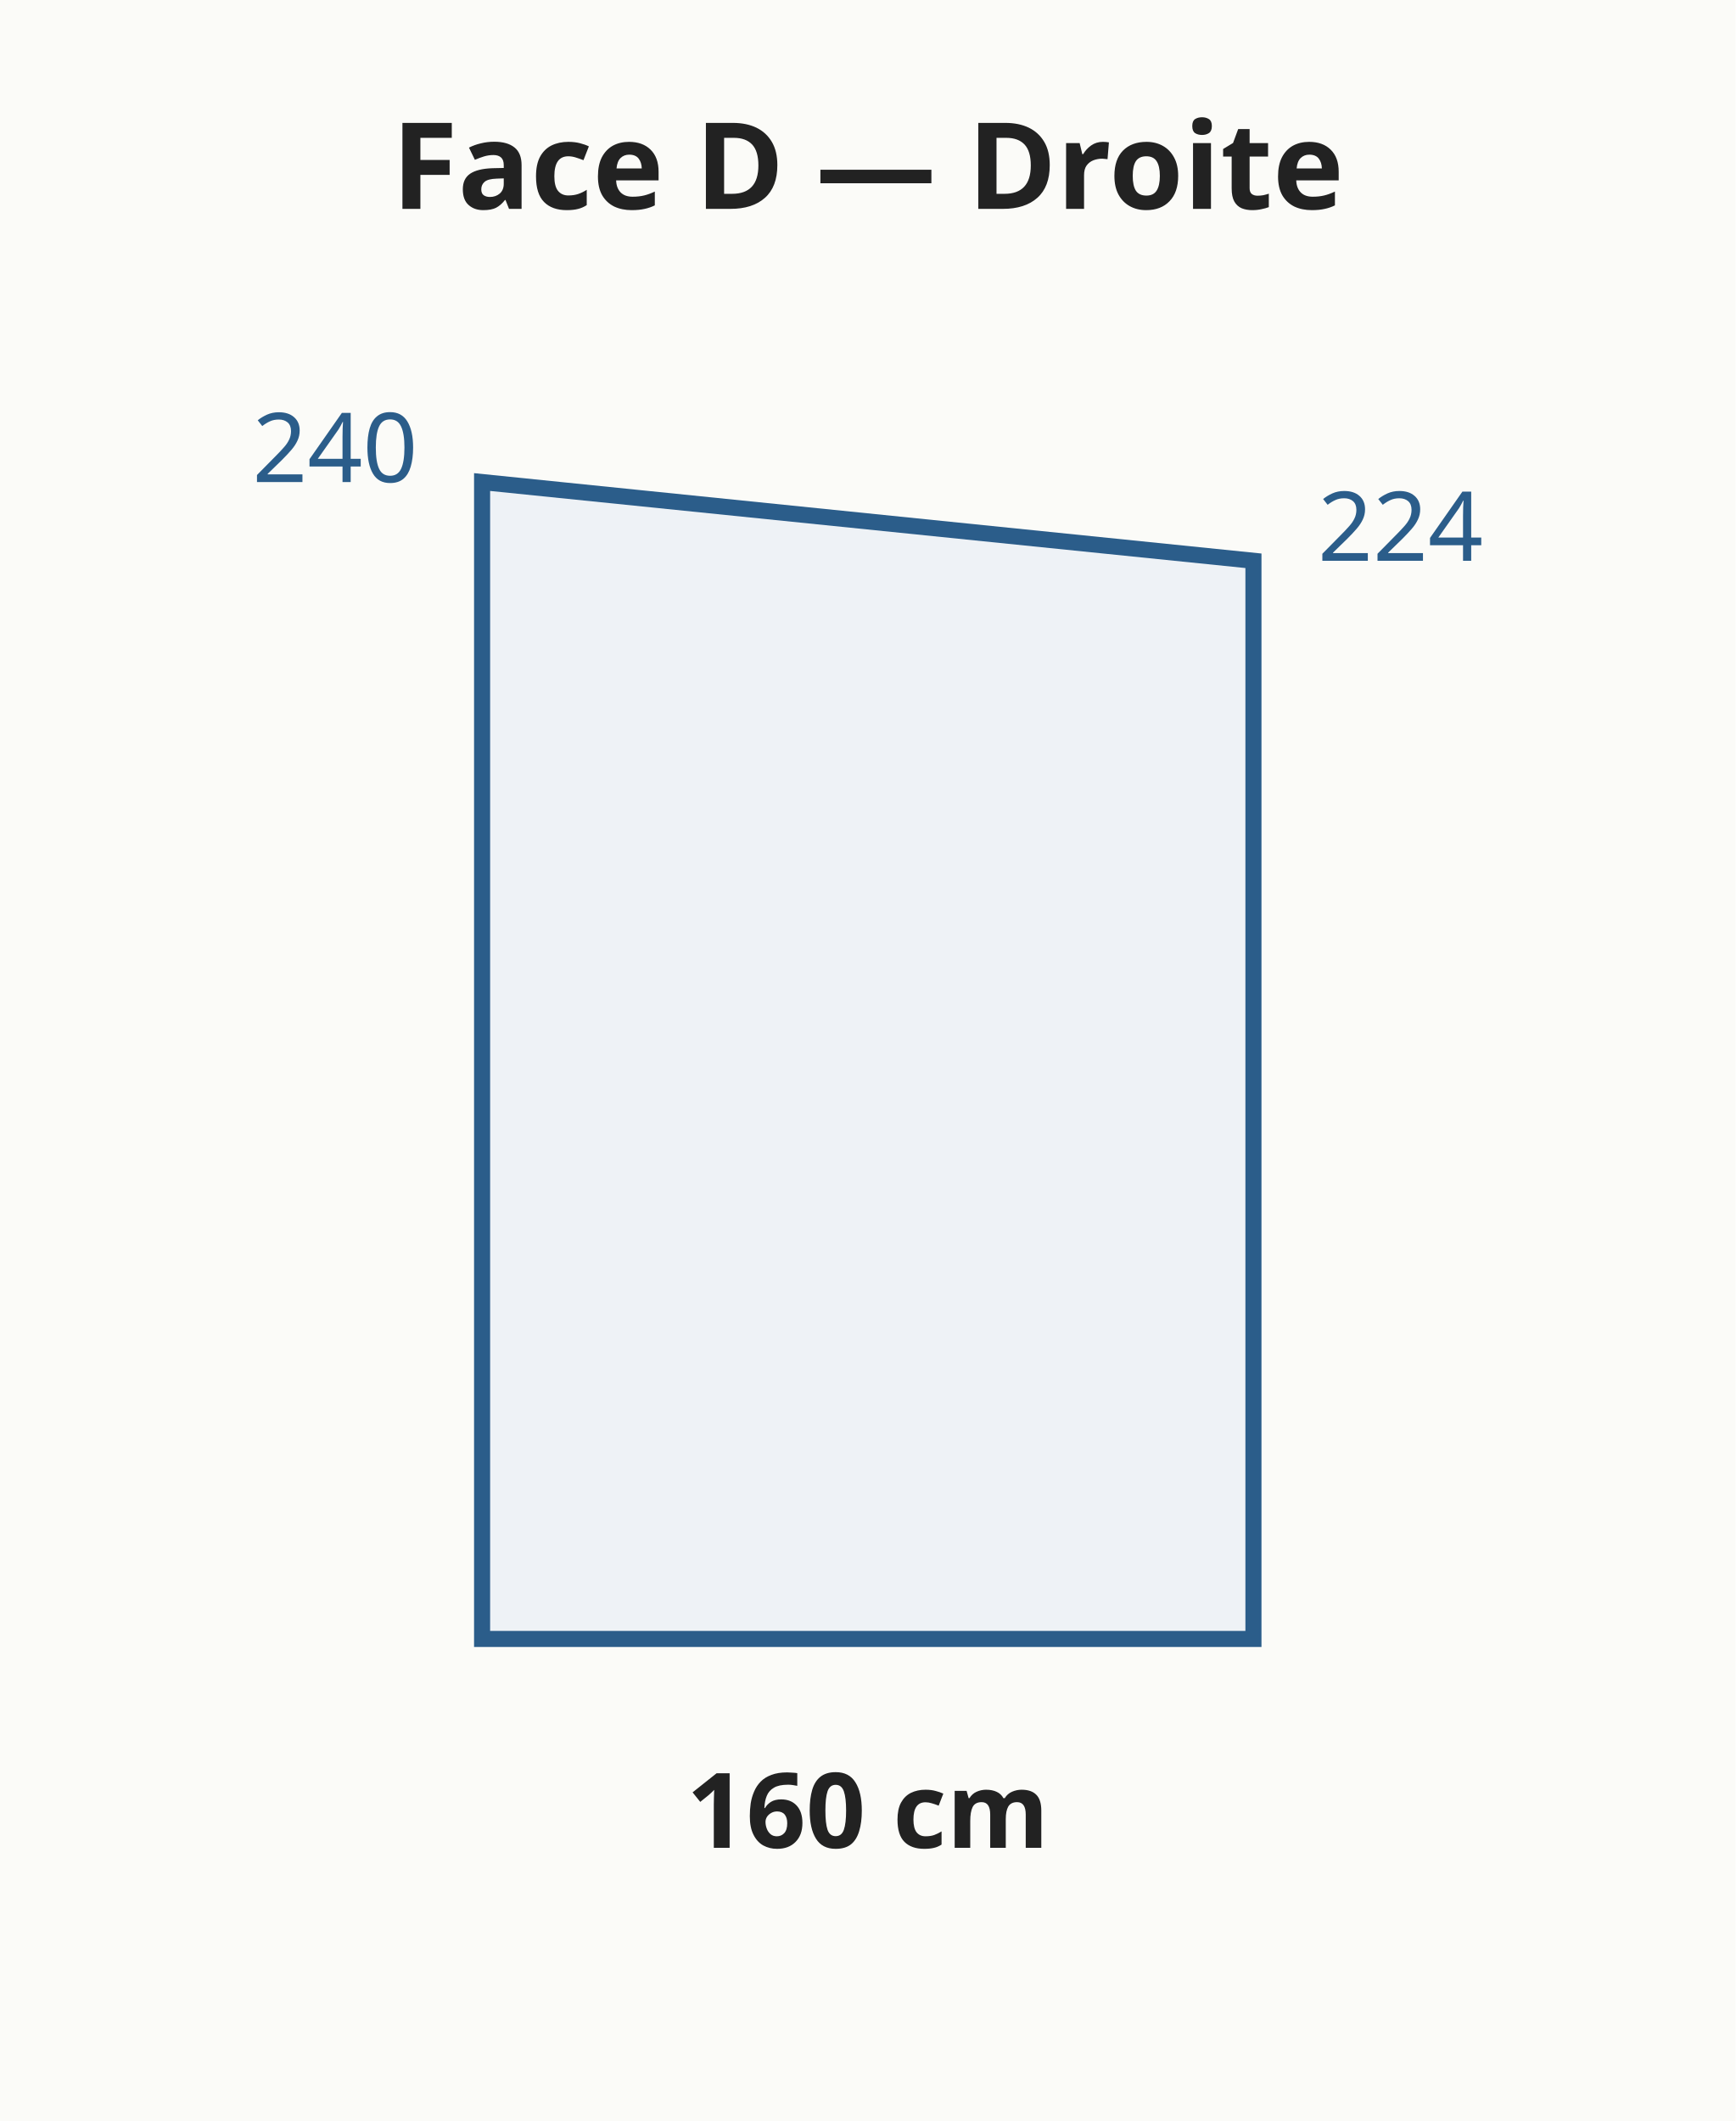
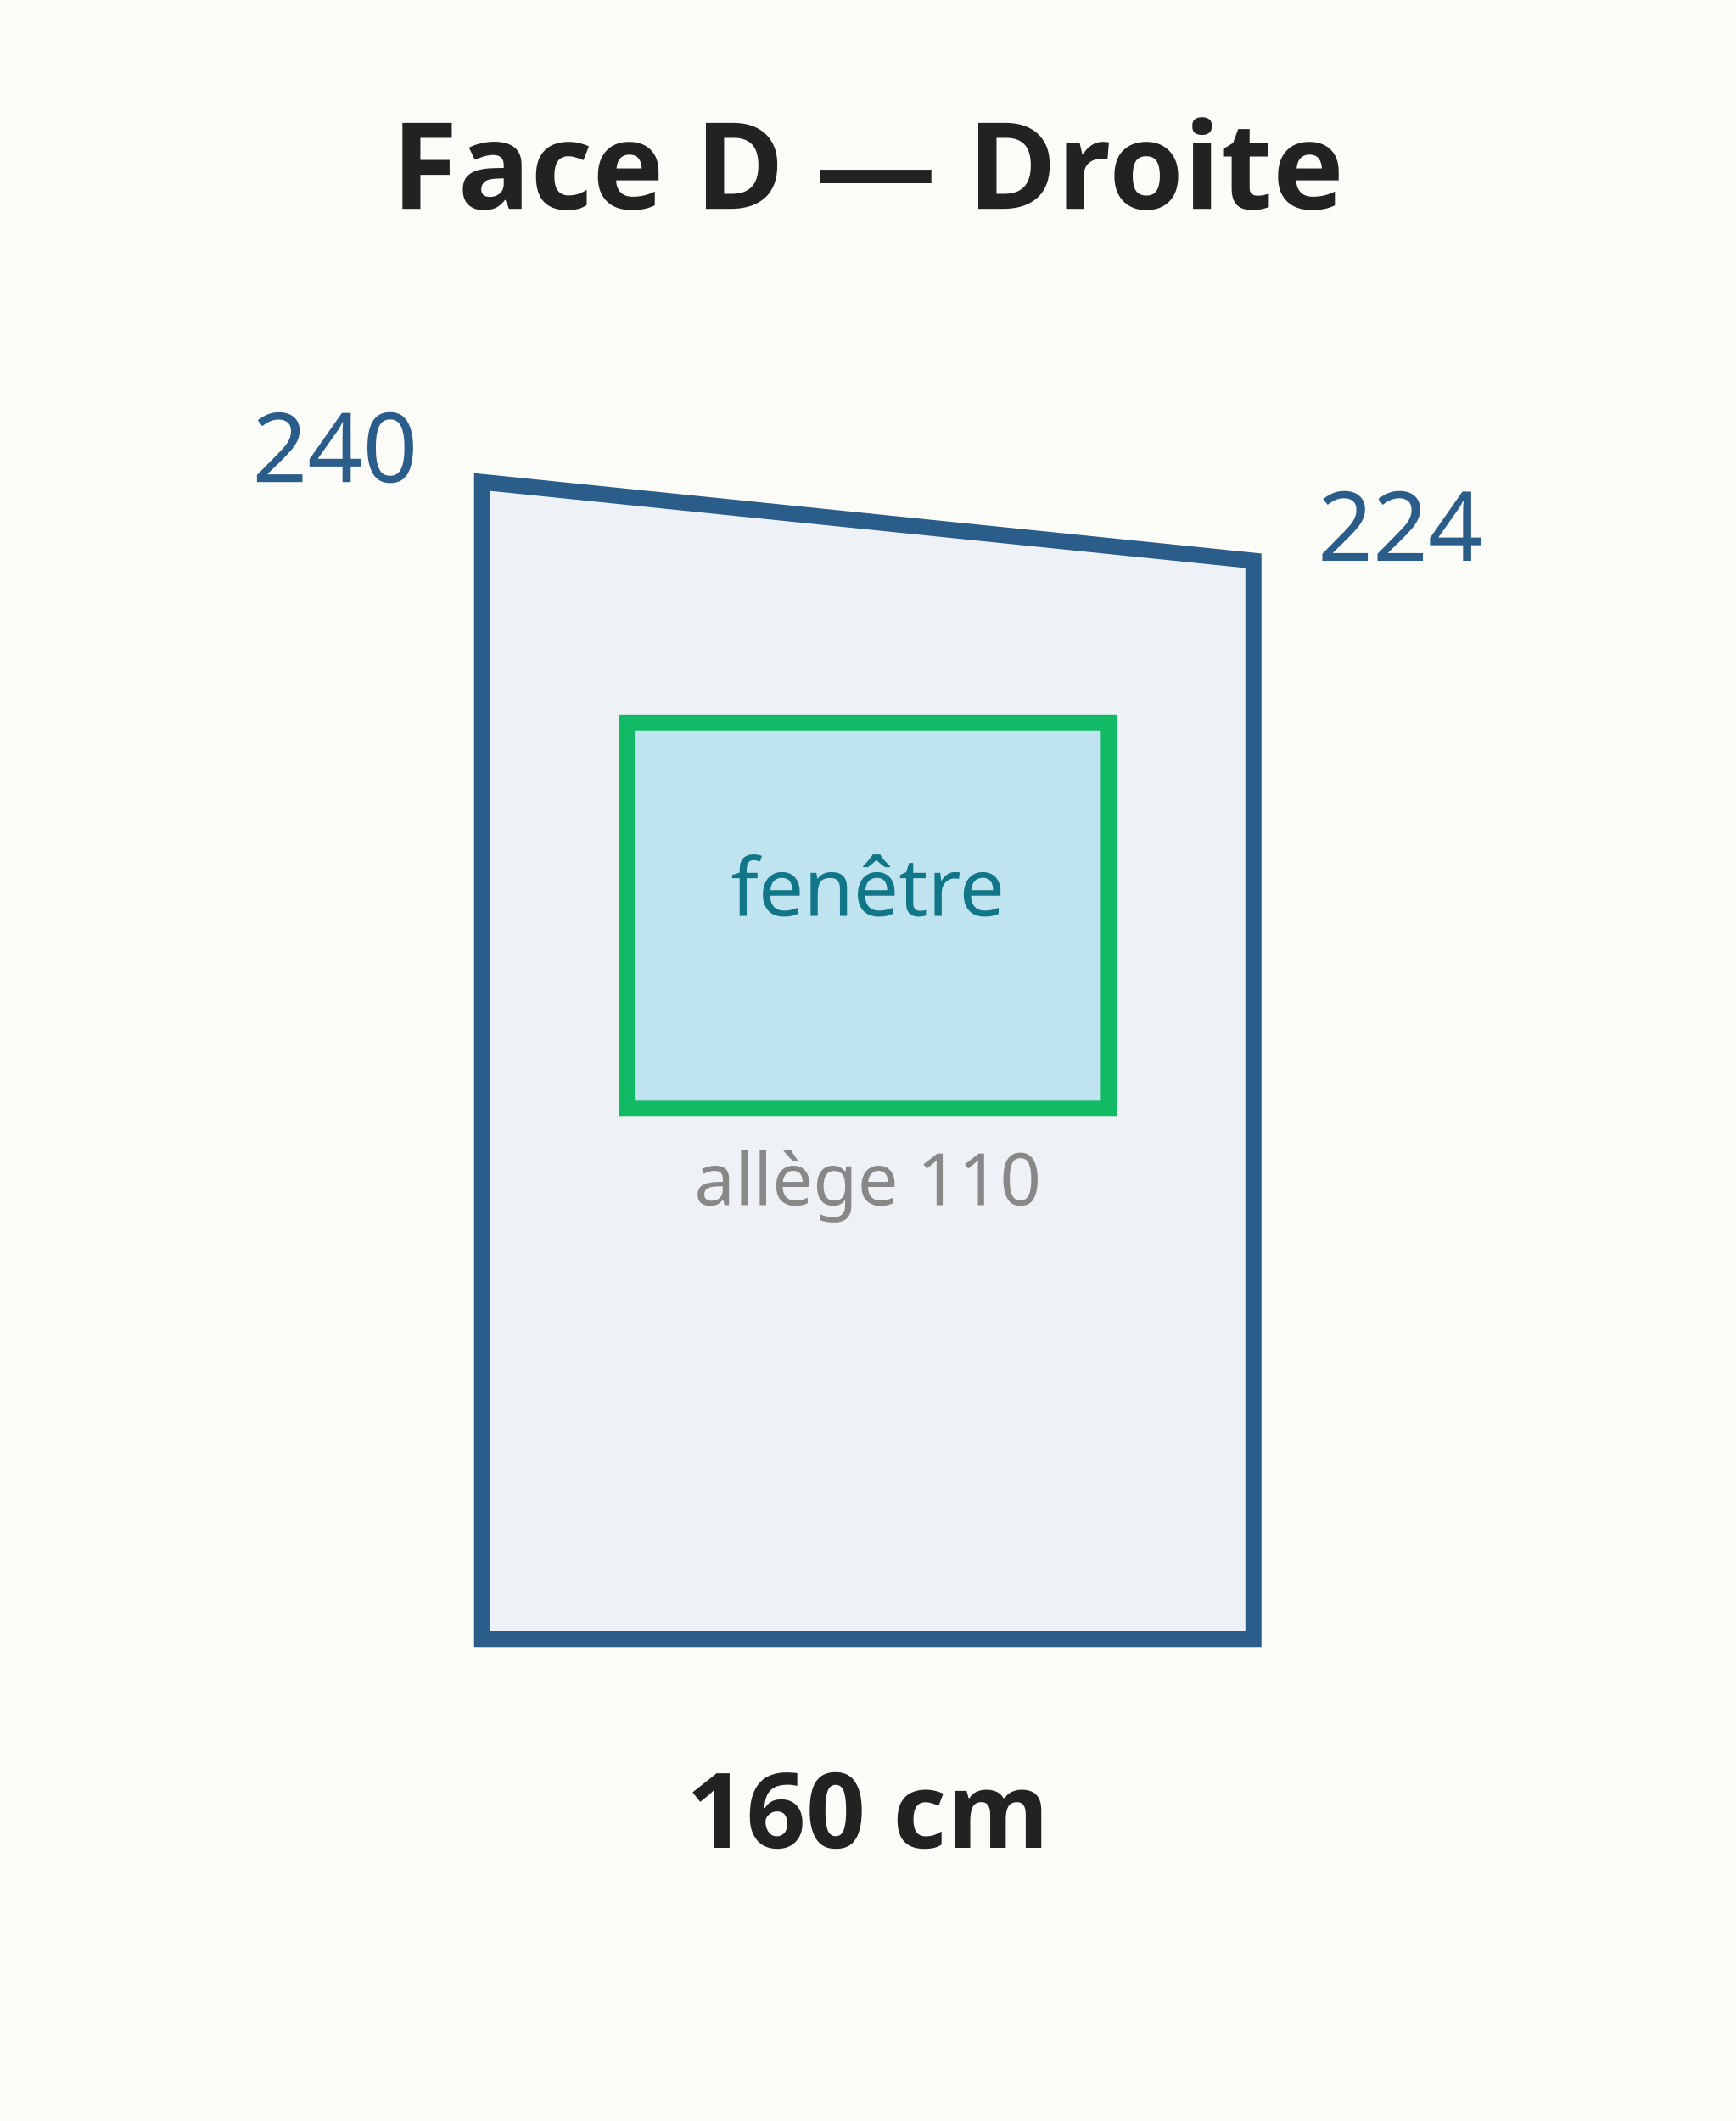
<svg xmlns="http://www.w3.org/2000/svg" viewBox="0 0 216 264" font-family="system-ui,sans-serif" font-size="13">
  <rect width="216" height="264" fill="#fbfbf8" />
  <polygon points="60.0,204.0 156.0,204.0 156.0,69.8 60.0,60.0" fill="#eef2f6" stroke="#2b5d8a" stroke-width="2" />
+   <rect x="78.0" y="90.0" width="60.0" height="48.0" fill="#bfe3ef" stroke="#1b6" stroke-width="2" />
+   <text x="108.0" y="114.0" text-anchor="middle" fill="#178" font-size="10" font-weight="normal">fenêtre</text>
+   <text x="108.0" y="150.0" text-anchor="middle" fill="#888" font-size="9" font-weight="normal">allège 110</text>
  <text x="108.0" y="230.0" text-anchor="middle" fill="#222" font-size="13" font-weight="bold">160 cm</text>
  <text x="52.0" y="60.0" text-anchor="end" fill="#2b5d8a" font-size="12" font-weight="normal">240</text>
  <text x="164.0" y="69.8" text-anchor="start" fill="#2b5d8a" font-size="12" font-weight="normal">224</text>
  <text x="108.0" y="26.0" text-anchor="middle" fill="#222" font-size="15" font-weight="bold">Face D — Droite</text>
</svg>
